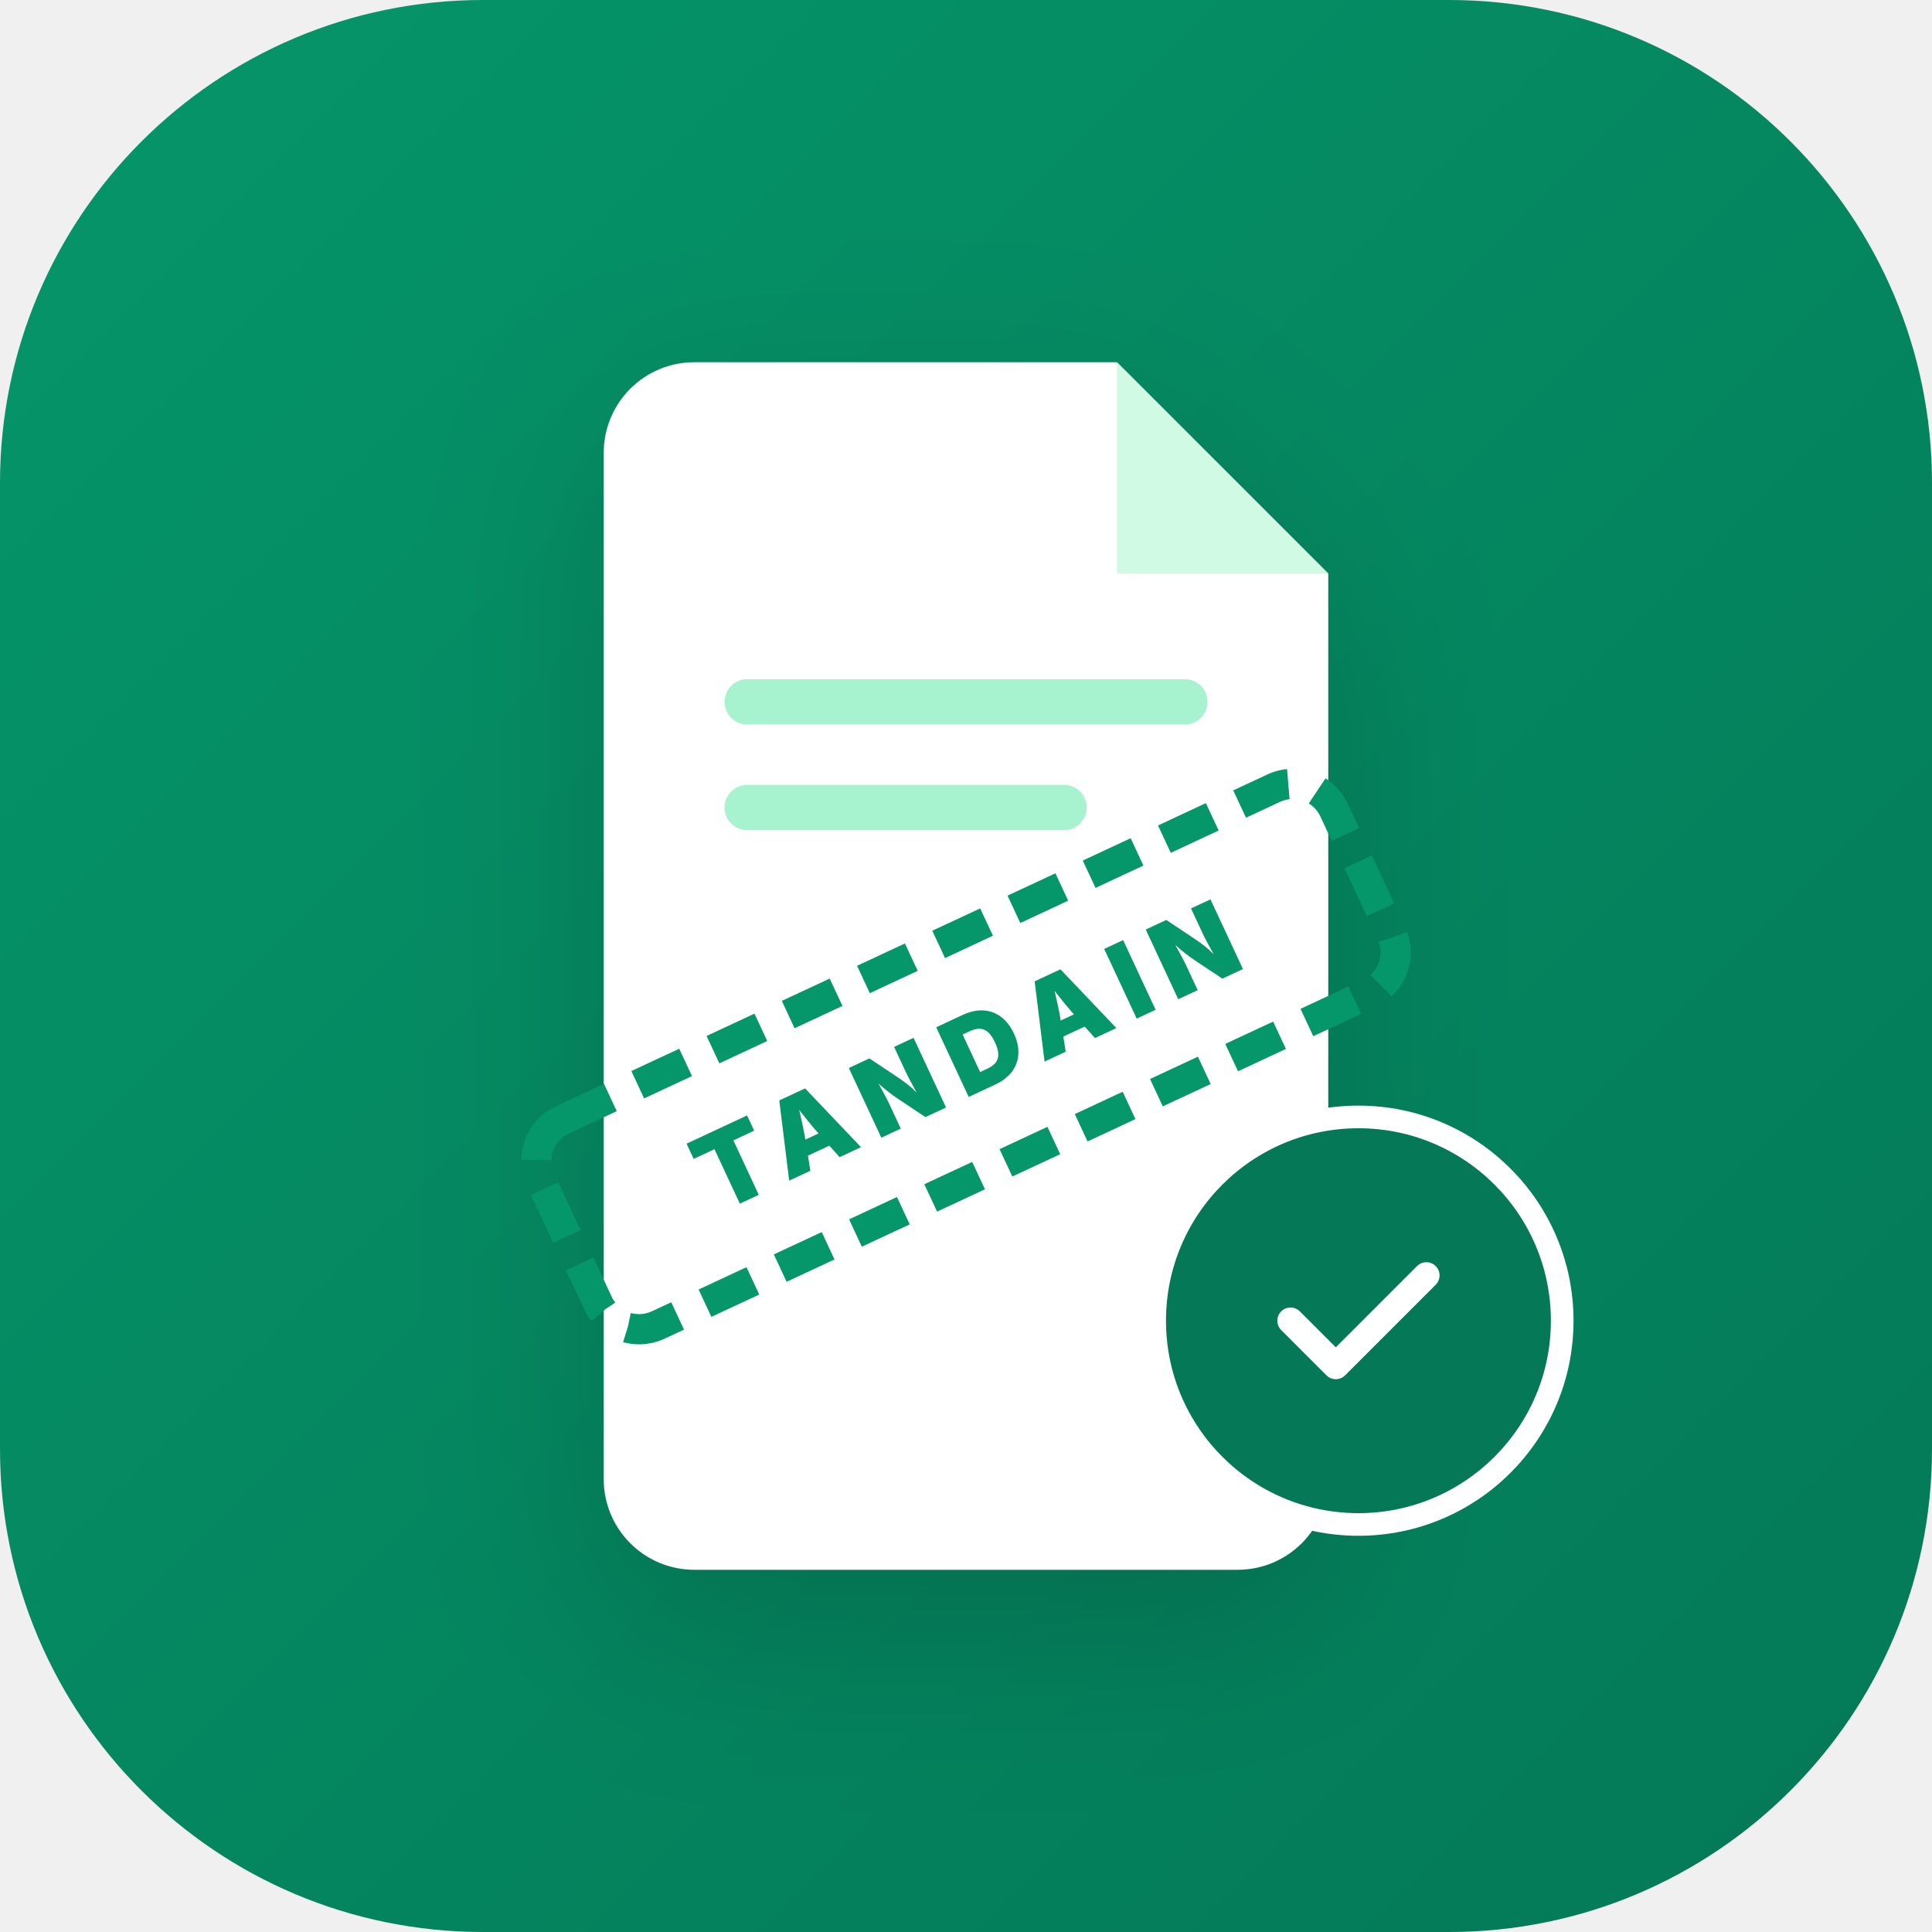
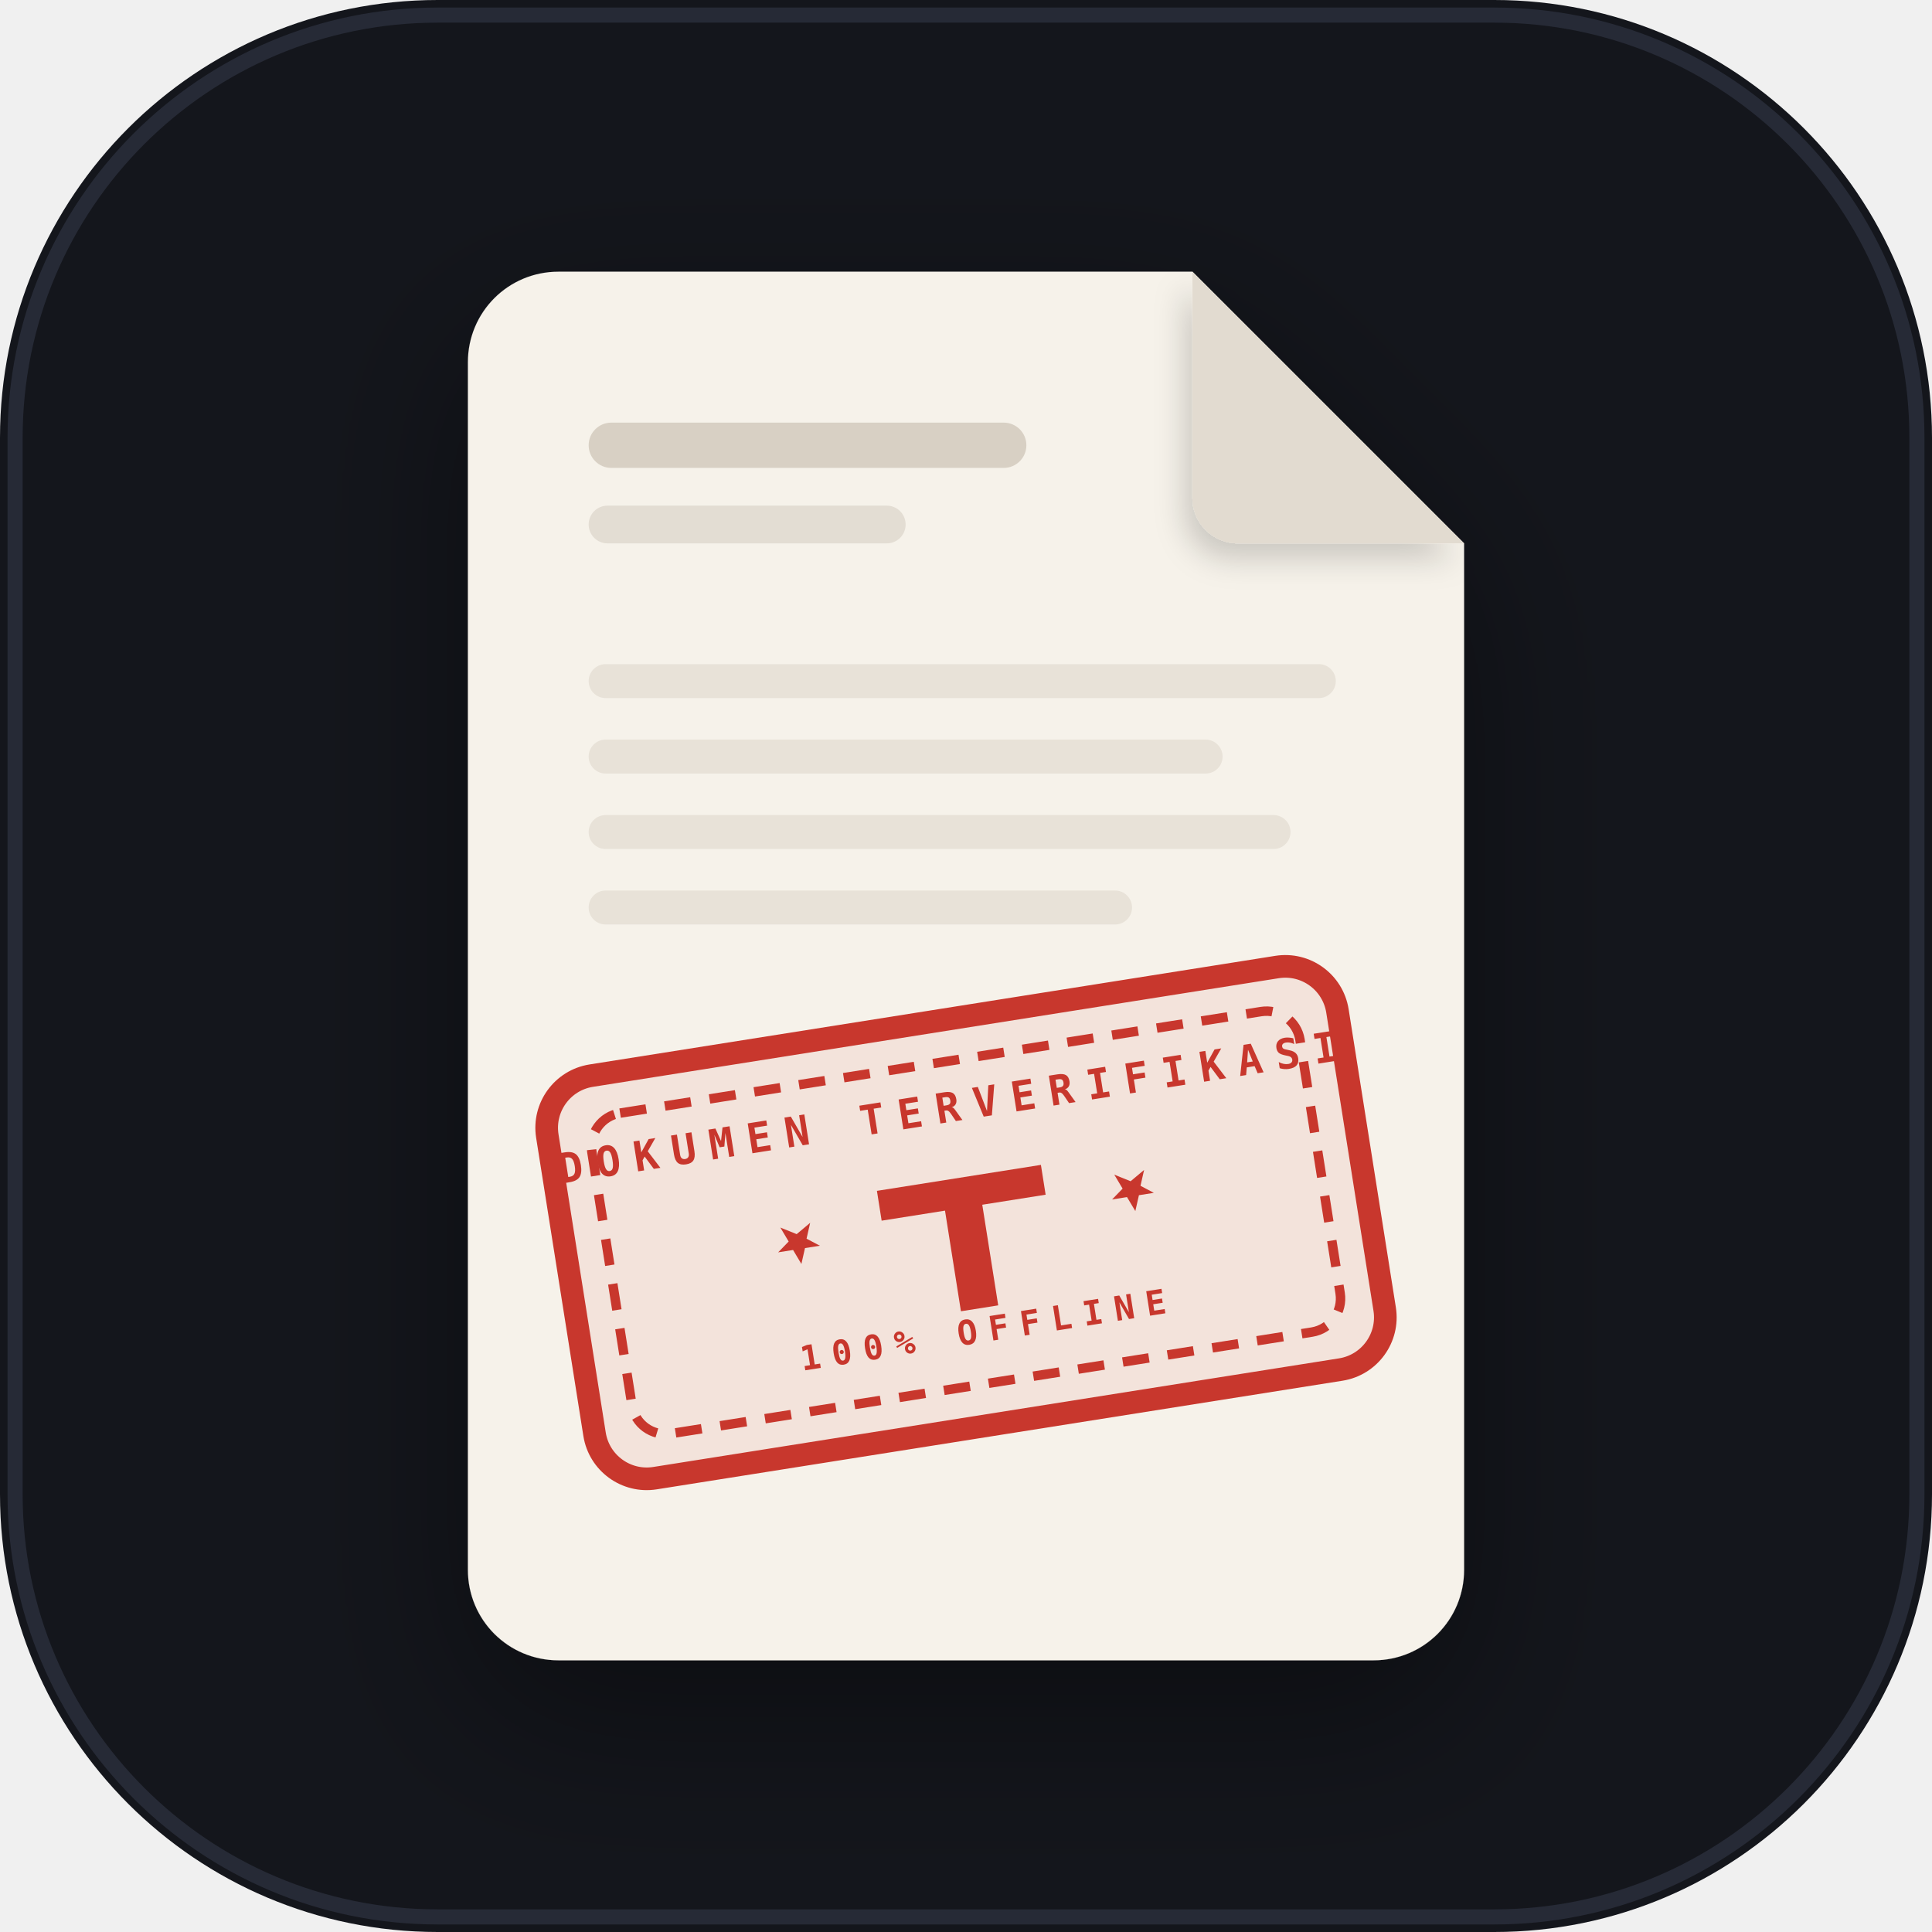
<svg xmlns="http://www.w3.org/2000/svg" viewBox="0 0 512 512" width="100%" height="100%">
  <defs>
-     <linearGradient id="bgGrad" x1="0%" y1="0%" x2="100%" y2="100%">
-       <stop offset="0%" stop-color="#059669" />
-       <stop offset="100%" stop-color="#047857" />
-     </linearGradient>
-     <linearGradient id="shieldGrad" x1="0%" y1="0%" x2="0%" y2="100%">
-       <stop offset="0%" stop-color="#ffffff" stop-opacity="0.95" />
-       <stop offset="100%" stop-color="#ecfdf5" stop-opacity="0.9" />
-     </linearGradient>
+     <filter id="paperShadow" x="-15%" y="-10%" width="130%" height="130%">
+       <feDropShadow dx="0" dy="16" stdDeviation="22" flood-color="#000000" flood-opacity="0.4" />
+     </filter>
+     <filter id="foldShadow" x="-20%" y="-20%" width="140%" height="140%">
+       <feDropShadow dx="-2" dy="4" stdDeviation="4" flood-color="#000000" flood-opacity="0.18" />
+     </filter>
  </defs>
-   <rect width="512" height="512" rx="128" fill="url(#bgGrad)" />
-   <path d="M160 120 C160 106.745 170.745 96 184 96 L296 96 L352 152 L352 392 C352 405.255 341.255 416 328 416 L184 416 C170.745 416 160 405.255 160 392 Z" fill="#ffffff" filter="drop-shadow(0 16px 24px rgba(0,0,0,0.15))" />
-   <path d="M296 96 L352 152 L296 152 Z" fill="#d1fae5" />
-   <rect x="192" y="180" width="128" height="12" rx="6" fill="#a7f3d0" />
-   <rect x="192" y="208" width="96" height="12" rx="6" fill="#a7f3d0" />
-   <g transform="rotate(-25 256 280)">
-     <rect x="140" y="250" width="232" height="60" rx="12" fill="none" stroke="#059669" stroke-width="8" stroke-dasharray="14 8" />
-     <text x="256" y="290" font-family="system-ui, -apple-system, sans-serif" font-size="28" font-weight="900" fill="#059669" text-anchor="middle" letter-spacing="4">TANDAIN</text>
+   <rect width="512" height="512" rx="116" fill="#14161C" />
+   <rect x="4" y="4" width="504" height="504" rx="112" fill="none" stroke="#262A36" stroke-width="4" />
+   <g filter="url(#paperShadow)">
+     <path d="M 124 96 C 124 82.7 134.7 72 148 72 L 316 72 L 388 144 L 388 416 C 388 429.3 377.3 440 364 440 L 148 440 C 134.7 440 124 429.3 124 416 Z" fill="#F6F2EA" />
+     <path d="M 316 72 L 388 144 L 328 144 C 321.4 144 316 138.6 316 132 Z" fill="#E2DBD0" filter="url(#foldShadow)" />
  </g>
-   <g transform="translate(300, 290)">
-     <circle cx="60" cy="60" r="54" fill="#047857" stroke="#ffffff" stroke-width="6" />
-     <path d="M42 60 L54 72 L78 48" fill="none" stroke="#ffffff" stroke-width="7" stroke-linecap="round" stroke-linejoin="round" />
+   <g fill="#D8D0C4">
+     <rect x="156" y="112" width="116" height="12" rx="6" />
+     <rect x="156" y="134" width="84" height="10" rx="5" fill="#E3DDD3" />
+     <rect x="156" y="176" width="198" height="9" rx="4.5" fill="#E8E2D8" />
+     <rect x="156" y="196" width="168" height="9" rx="4.5" fill="#E8E2D8" />
+     <rect x="156" y="216" width="186" height="9" rx="4.5" fill="#E8E2D8" />
+     <rect x="156" y="236" width="144" height="9" rx="4.5" fill="#E8E2D8" />
+   </g>
+   <g transform="translate(256, 324) rotate(-9)">
+     <rect x="-106" y="-54" width="212" height="108" rx="14" fill="#C8372D" fill-opacity="0.08" stroke="#C8372D" stroke-width="6" />
+     <rect x="-95" y="-43" width="190" height="86" rx="9" fill="none" stroke="#C8372D" stroke-width="2.5" stroke-dasharray="7 5" />
+     <text x="0" y="-27" font-family="'JetBrains Mono', monospace, sans-serif" font-size="11" font-weight="700" fill="#C8372D" text-anchor="middle" letter-spacing="3.5">DOKUMEN TERVERIFIKASI</text>
+     <path d="M -56 5 L -54 0 L -49 0 L -53 -3 L -51 -8 L -56 -5 L -61 -8 L -59 -3 L -63 0 L -58 0 Z" fill="#C8372D" transform="scale(0.8)" />
+     <path d="M 56 5 L 58 0 L 63 0 L 59 -3 L 61 -8 L 56 -5 L 51 -8 L 53 -3 L 49 0 L 54 0 Z" fill="#C8372D" transform="scale(0.8)" />
+     <path d="M -22 -12 H 22 V -4 H 5 V 23 H -5 V -4 H -22 Z" fill="#C8372D" />
+     <text x="0" y="32" font-family="'JetBrains Mono', monospace, sans-serif" font-size="9" font-weight="700" fill="#C8372D" text-anchor="middle" letter-spacing="3">100% OFFLINE</text>
  </g>
</svg>
